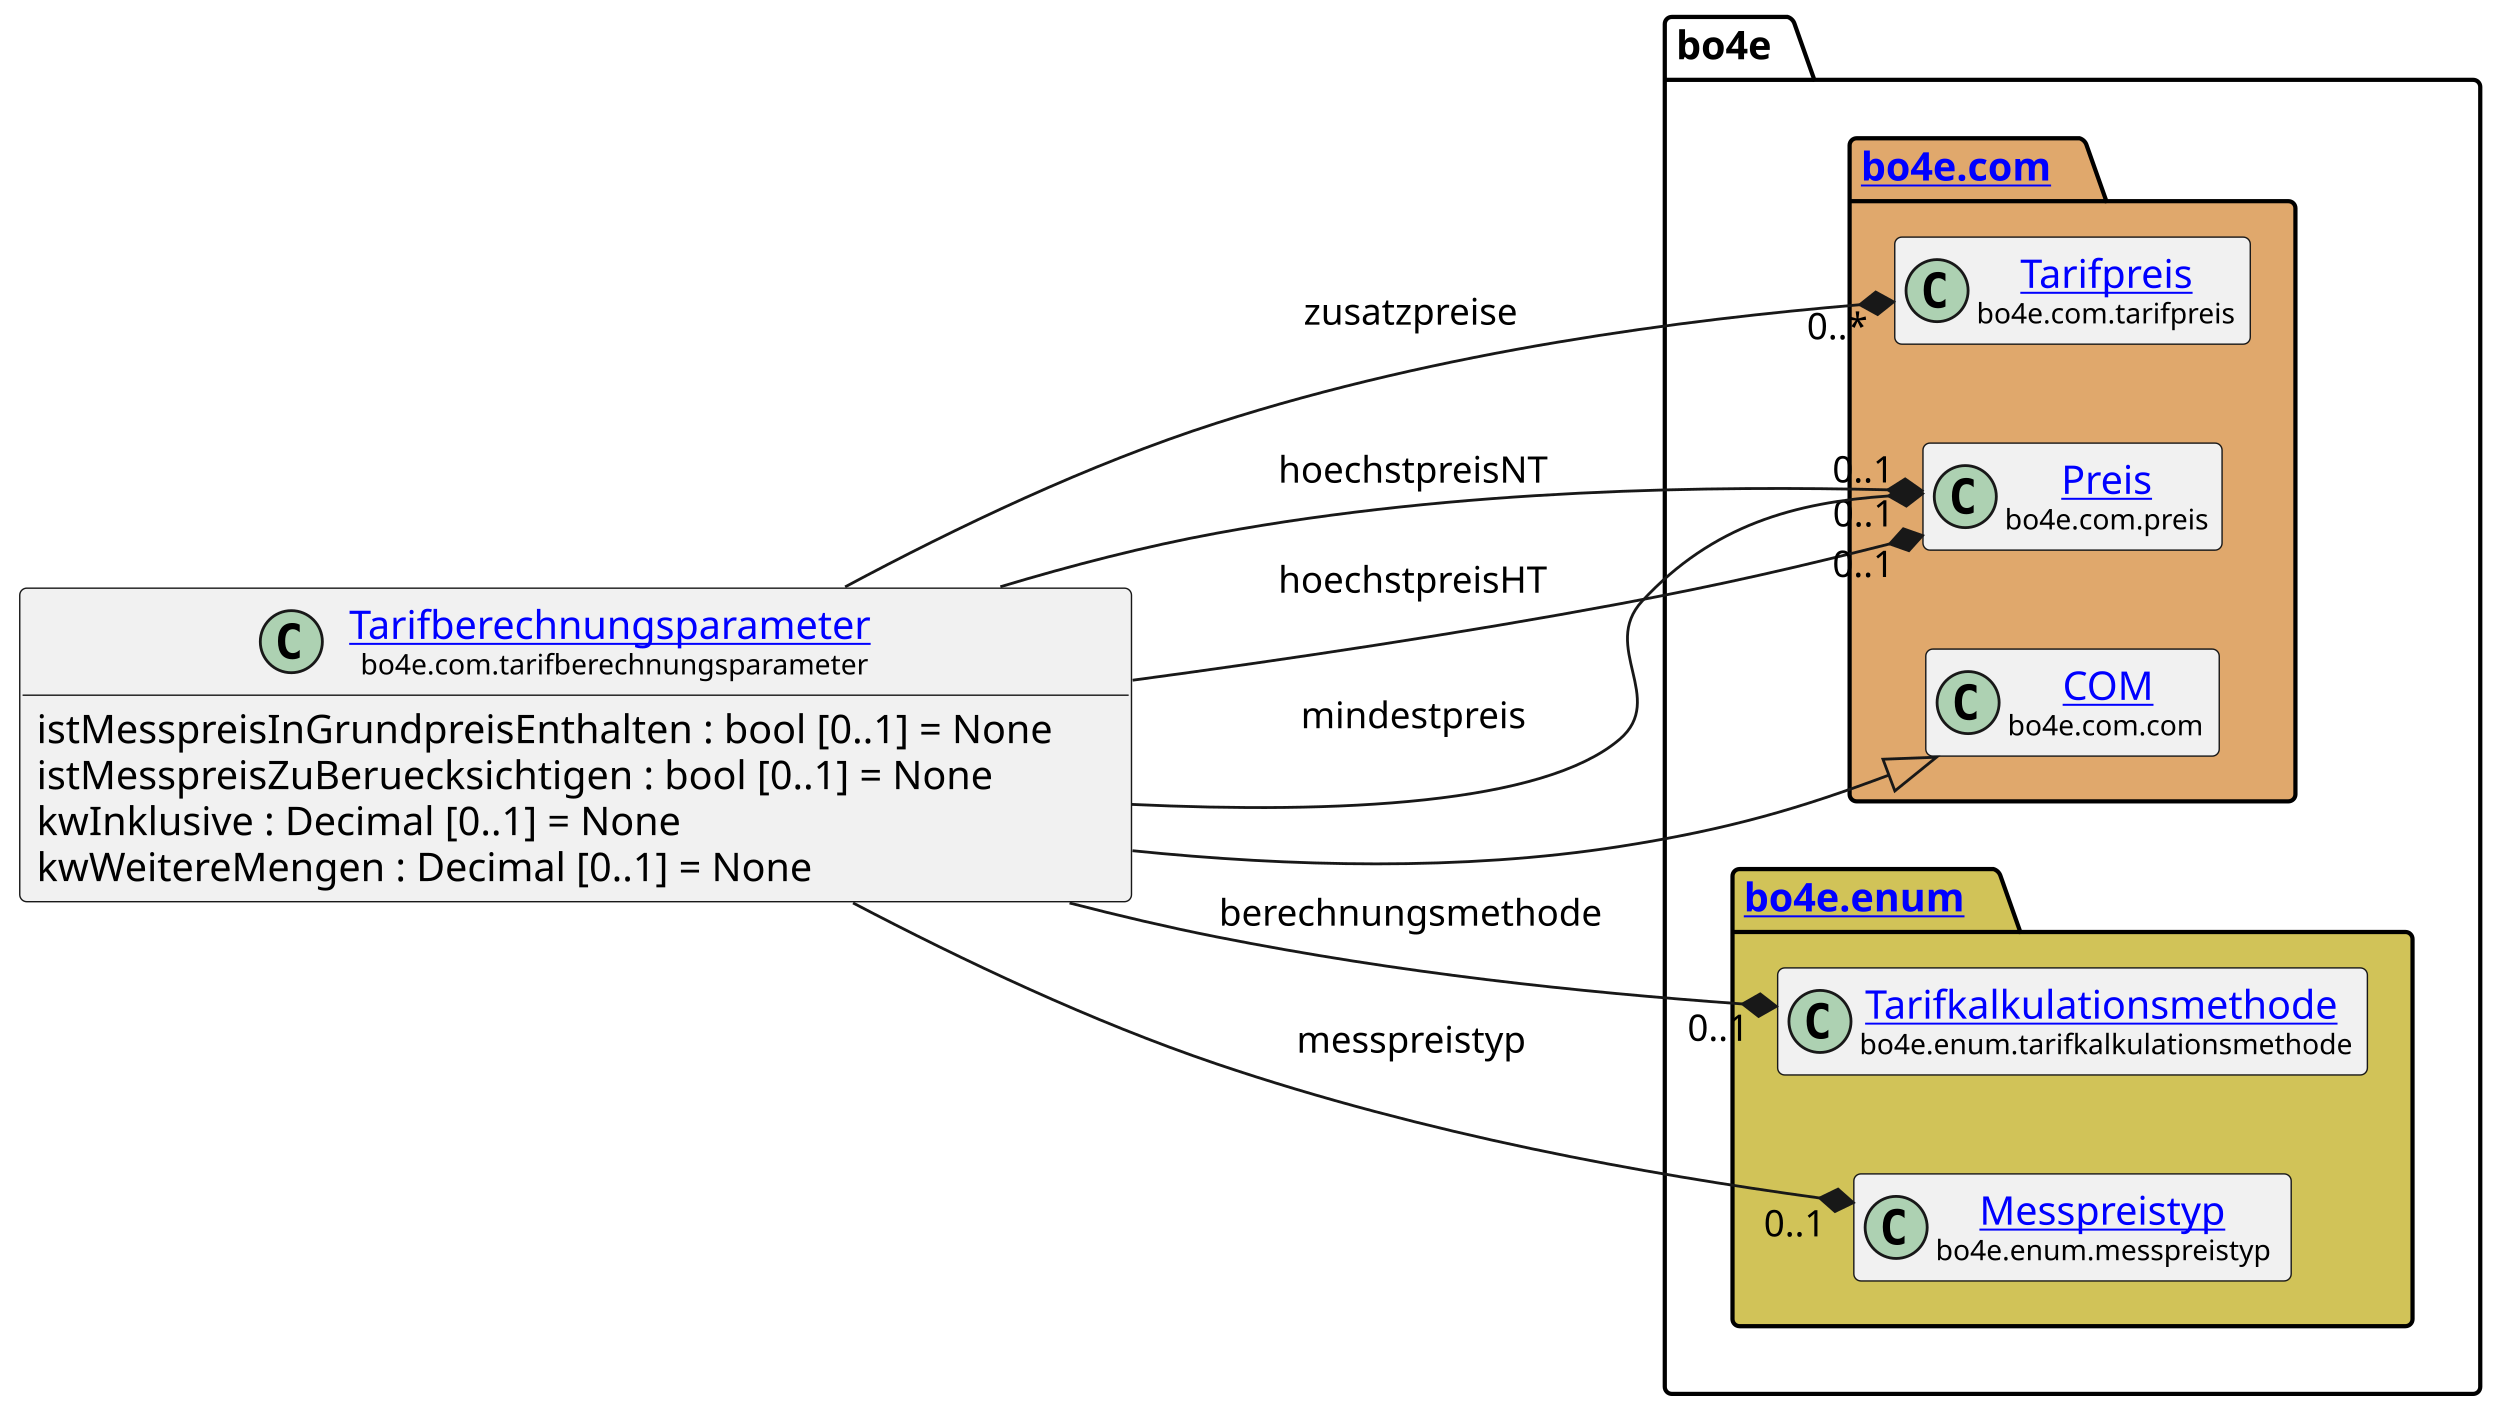
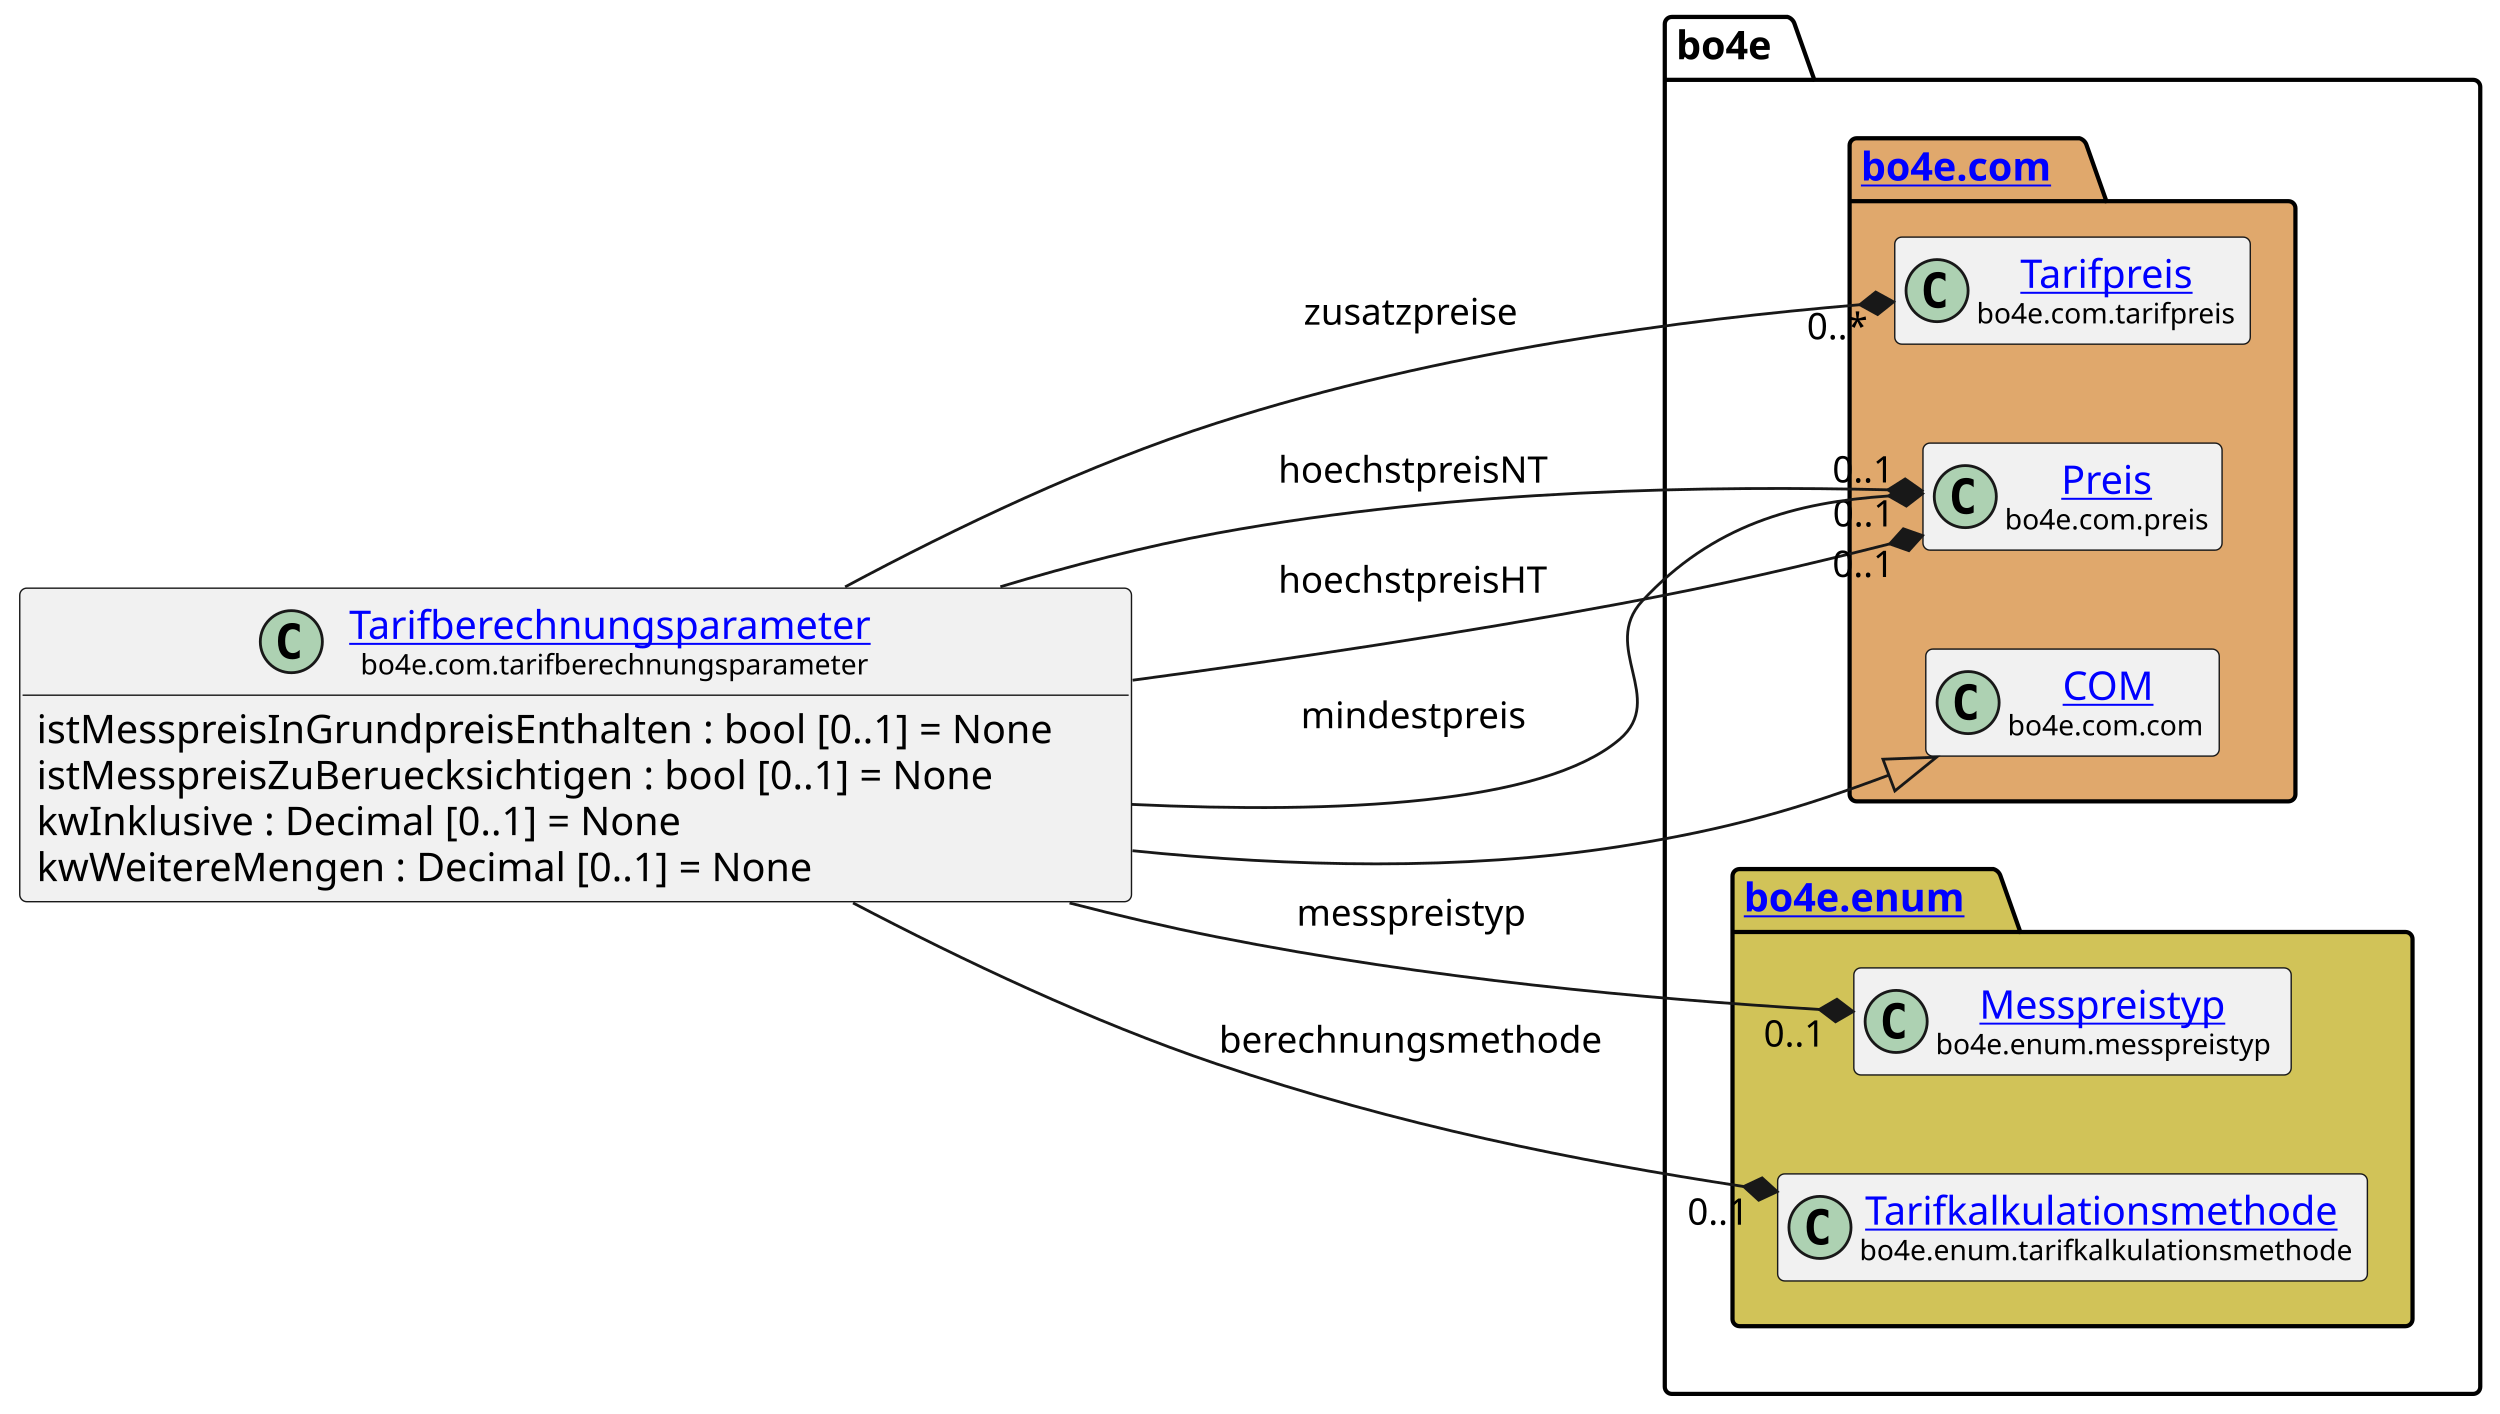
<svg xmlns="http://www.w3.org/2000/svg" xmlns:xlink="http://www.w3.org/1999/xlink" contentStyleType="text/css" height="501px" preserveAspectRatio="none" style="width:886px;height:501px;background:#FFFFFF;" version="1.1" viewBox="0 0 886 501" width="886px" zoomAndPan="magnify">
  <defs />
  <g>
    <g id="cluster_bo4e">
      <path d="M592.5,6 L633.5,6 A3.75,3.75 0 0 1 636,8.5 L643,28.297 L876.5,28.297 A2.5,2.5 0 0 1 879,30.797 L879,491.5 A2.5,2.5 0 0 1 876.5,494 L592.5,494 A2.5,2.5 0 0 1 590,491.5 L590,8.5 A2.5,2.5 0 0 1 592.5,6 " fill="none" style="stroke:#000000;stroke-width:1.5;" />
      <line style="stroke:#000000;stroke-width:1.5;" x1="590" x2="643" y1="28.297" y2="28.297" />
      <text fill="#000000" font-family="sans-serif" font-size="14" font-weight="bold" lengthAdjust="spacing" textLength="40" x="594" y="20.995">bo4e</text>
    </g>
    <g id="cluster_com">
      <path d="M658,49 L737,49 A3.75,3.75 0 0 1 739.5,51.5 L746.5,71.297 L811,71.297 A2.5,2.5 0 0 1 813.5,73.797 L813.5,281.5 A2.5,2.5 0 0 1 811,284 L658,284 A2.5,2.5 0 0 1 655.5,281.5 L655.5,51.5 A2.5,2.5 0 0 1 658,49 " fill="#E0A86C" style="stroke:#000000;stroke-width:1.5;" />
      <line style="stroke:#000000;stroke-width:1.5;" x1="655.5" x2="746.5" y1="71.297" y2="71.297" />
      <a href="https://bo4e.github.io/BO4E-python/latest/api/bo4e.com.html" target="_top" title="https://bo4e.github.io/BO4E-python/latest/api/bo4e.com.html" xlink:actuate="onRequest" xlink:href="https://bo4e.github.io/BO4E-python/latest/api/bo4e.com.html" xlink:show="new" xlink:title="https://bo4e.github.io/BO4E-python/latest/api/bo4e.com.html" xlink:type="simple">
        <text fill="#0000FF" font-family="sans-serif" font-size="14" font-weight="bold" lengthAdjust="spacing" text-decoration="underline" textLength="78" x="659.5" y="63.995">bo4e.com</text>
      </a>
    </g>
    <g id="cluster_enum">
      <path d="M616.5,308 L706.5,308 A3.75,3.75 0 0 1 709,310.5 L716,330.297 L852.5,330.297 A2.5,2.5 0 0 1 855,332.797 L855,467.5 A2.5,2.5 0 0 1 852.5,470 L616.5,470 A2.5,2.5 0 0 1 614,467.5 L614,310.5 A2.5,2.5 0 0 1 616.5,308 " fill="#D1C358" style="stroke:#000000;stroke-width:1.5;" />
      <line style="stroke:#000000;stroke-width:1.5;" x1="614" x2="716" y1="330.297" y2="330.297" />
      <a href="https://bo4e.github.io/BO4E-python/latest/api/bo4e.enum.html" target="_top" title="https://bo4e.github.io/BO4E-python/latest/api/bo4e.enum.html" xlink:actuate="onRequest" xlink:href="https://bo4e.github.io/BO4E-python/latest/api/bo4e.enum.html" xlink:show="new" xlink:title="https://bo4e.github.io/BO4E-python/latest/api/bo4e.enum.html" xlink:type="simple">
        <text fill="#0000FF" font-family="sans-serif" font-size="14" font-weight="bold" lengthAdjust="spacing" text-decoration="underline" textLength="89" x="618" y="322.995">bo4e.enum</text>
      </a>
    </g>
    <g id="elem_Tarifpreis">
      <rect codeLine="11" fill="#F1F1F1" height="37.938" id="Tarifpreis" rx="2.5" ry="2.5" style="stroke:#181818;stroke-width:0.5;" width="126" x="671.5" y="84.03" />
      <ellipse cx="686.5" cy="102.999" fill="#ADD1B2" rx="11" ry="11" style="stroke:#181818;stroke-width:1.0;" />
      <path d="M689.469,108.639 Q688.891,108.936 688.25,109.077 Q687.609,109.233 686.906,109.233 Q684.406,109.233 683.078,107.593 Q681.766,105.936 681.766,102.811 Q681.766,99.686 683.078,98.03 Q684.406,96.374 686.906,96.374 Q687.609,96.374 688.25,96.53 Q688.906,96.686 689.469,96.983 L689.469,99.702 Q688.844,99.124 688.25,98.858 Q687.656,98.577 687.031,98.577 Q685.688,98.577 685,99.655 Q684.312,100.718 684.312,102.811 Q684.312,104.905 685,105.983 Q685.688,107.046 687.031,107.046 Q687.656,107.046 688.25,106.78 Q688.844,106.499 689.469,105.921 L689.469,108.639 Z " fill="#000000" />
      <a href="https://bo4e.github.io/BO4E-python/latest/api/bo4e.com.html#bo4e.com.tarifpreis.Tarifpreis" target="_top" title="https://bo4e.github.io/BO4E-python/latest/api/bo4e.com.html#bo4e.com.tarifpreis.Tarifpreis" xlink:actuate="onRequest" xlink:href="https://bo4e.github.io/BO4E-python/latest/api/bo4e.com.html#bo4e.com.tarifpreis.Tarifpreis" xlink:show="new" xlink:title="https://bo4e.github.io/BO4E-python/latest/api/bo4e.com.html#bo4e.com.tarifpreis.Tarifpreis" xlink:type="simple">
        <text fill="#0000FF" font-family="sans-serif" font-size="14" lengthAdjust="spacing" text-decoration="underline" textLength="63" x="716" y="102.025">Tarifpreis</text>
      </a>
      <text fill="#000000" font-family="sans-serif" font-size="10" lengthAdjust="spacing" textLength="94" x="700.5" y="114.609">bo4e.com.tarifpreis</text>
    </g>
    <g id="elem_Preis">
      <rect codeLine="12" fill="#F1F1F1" height="37.938" id="Preis" rx="2.5" ry="2.5" style="stroke:#181818;stroke-width:0.5;" width="106" x="681.5" y="157.03" />
      <ellipse cx="696.5" cy="175.999" fill="#ADD1B2" rx="11" ry="11" style="stroke:#181818;stroke-width:1.0;" />
      <path d="M699.469,181.639 Q698.891,181.936 698.25,182.077 Q697.609,182.233 696.906,182.233 Q694.406,182.233 693.078,180.593 Q691.766,178.936 691.766,175.811 Q691.766,172.686 693.078,171.03 Q694.406,169.374 696.906,169.374 Q697.609,169.374 698.25,169.53 Q698.906,169.686 699.469,169.983 L699.469,172.702 Q698.844,172.124 698.25,171.858 Q697.656,171.577 697.031,171.577 Q695.688,171.577 695,172.655 Q694.312,173.718 694.312,175.811 Q694.312,177.905 695,178.983 Q695.688,180.046 697.031,180.046 Q697.656,180.046 698.25,179.78 Q698.844,179.499 699.469,178.921 L699.469,181.639 Z " fill="#000000" />
      <a href="https://bo4e.github.io/BO4E-python/latest/api/bo4e.com.html#bo4e.com.preis.Preis" target="_top" title="https://bo4e.github.io/BO4E-python/latest/api/bo4e.com.html#bo4e.com.preis.Preis" xlink:actuate="onRequest" xlink:href="https://bo4e.github.io/BO4E-python/latest/api/bo4e.com.html#bo4e.com.preis.Preis" xlink:show="new" xlink:title="https://bo4e.github.io/BO4E-python/latest/api/bo4e.com.html#bo4e.com.preis.Preis" xlink:type="simple">
        <text fill="#0000FF" font-family="sans-serif" font-size="14" lengthAdjust="spacing" text-decoration="underline" textLength="34" x="730.5" y="175.025">Preis</text>
      </a>
      <text fill="#000000" font-family="sans-serif" font-size="10" lengthAdjust="spacing" textLength="74" x="710.5" y="187.609">bo4e.com.preis</text>
    </g>
    <g id="elem_COM">
      <rect codeLine="13" fill="#F1F1F1" height="37.938" id="COM" rx="2.5" ry="2.5" style="stroke:#181818;stroke-width:0.5;" width="104" x="682.5" y="230.03" />
      <ellipse cx="697.5" cy="248.999" fill="#ADD1B2" rx="11" ry="11" style="stroke:#181818;stroke-width:1.0;" />
      <path d="M700.469,254.639 Q699.891,254.936 699.25,255.077 Q698.609,255.233 697.906,255.233 Q695.406,255.233 694.078,253.593 Q692.766,251.936 692.766,248.811 Q692.766,245.686 694.078,244.03 Q695.406,242.374 697.906,242.374 Q698.609,242.374 699.25,242.53 Q699.906,242.686 700.469,242.983 L700.469,245.702 Q699.844,245.124 699.25,244.858 Q698.656,244.577 698.031,244.577 Q696.688,244.577 696,245.655 Q695.312,246.718 695.312,248.811 Q695.312,250.905 696,251.983 Q696.688,253.046 698.031,253.046 Q698.656,253.046 699.25,252.78 Q699.844,252.499 700.469,251.921 L700.469,254.639 Z " fill="#000000" />
      <a href="https://bo4e.github.io/BO4E-python/latest/api/bo4e.com.html#bo4e.com.com.COM" target="_top" title="https://bo4e.github.io/BO4E-python/latest/api/bo4e.com.html#bo4e.com.com.COM" xlink:actuate="onRequest" xlink:href="https://bo4e.github.io/BO4E-python/latest/api/bo4e.com.html#bo4e.com.com.COM" xlink:show="new" xlink:title="https://bo4e.github.io/BO4E-python/latest/api/bo4e.com.html#bo4e.com.com.COM" xlink:type="simple">
        <text fill="#0000FF" font-family="sans-serif" font-size="14" lengthAdjust="spacing" text-decoration="underline" textLength="33" x="731" y="248.025">COM</text>
      </a>
      <text fill="#000000" font-family="sans-serif" font-size="10" lengthAdjust="spacing" textLength="72" x="711.5" y="260.609">bo4e.com.com</text>
    </g>
+     <g id="elem_Messpreistyp">
+       <rect codeLine="16" fill="#F1F1F1" height="37.938" id="Messpreistyp" rx="2.5" ry="2.5" style="stroke:#181818;stroke-width:0.5;" width="155" x="657" y="343.03" />
+       <ellipse cx="672" cy="361.999" fill="#ADD1B2" rx="11" ry="11" style="stroke:#181818;stroke-width:1.0;" />
+       <path d="M674.969,367.639 Q674.391,367.936 673.75,368.077 Q673.109,368.233 672.406,368.233 Q669.906,368.233 668.578,366.592 Q667.266,364.936 667.266,361.811 Q667.266,358.686 668.578,357.03 Q669.906,355.374 672.406,355.374 Q673.109,355.374 673.75,355.53 Q674.406,355.686 674.969,355.983 L674.969,358.702 Q674.344,358.124 673.75,357.858 Q673.156,357.577 672.531,357.577 Q671.188,357.577 670.5,358.655 Q669.812,359.717 669.812,361.811 Q669.812,363.905 670.5,364.983 Q671.188,366.046 672.531,366.046 Q673.156,366.046 673.75,365.78 Q674.344,365.499 674.969,364.921 L674.969,367.639 Z " fill="#000000" />
+       <a href="https://bo4e.github.io/BO4E-python/latest/api/bo4e.enum.html#bo4e.enum.messpreistyp.Messpreistyp" target="_top" title="https://bo4e.github.io/BO4E-python/latest/api/bo4e.enum.html#bo4e.enum.messpreistyp.Messpreistyp" xlink:actuate="onRequest" xlink:href="https://bo4e.github.io/BO4E-python/latest/api/bo4e.enum.html#bo4e.enum.messpreistyp.Messpreistyp" xlink:show="new" xlink:title="https://bo4e.github.io/BO4E-python/latest/api/bo4e.enum.html#bo4e.enum.messpreistyp.Messpreistyp" xlink:type="simple">
+         <text fill="#0000FF" font-family="sans-serif" font-size="14" lengthAdjust="spacing" text-decoration="underline" textLength="92" x="701.5" y="361.025">Messpreistyp</text>
+       </a>
+       <text fill="#000000" font-family="sans-serif" font-size="10" lengthAdjust="spacing" textLength="123" x="686" y="373.609">bo4e.enum.messpreistyp</text>
+     </g>
    <g id="elem_Tarifkalkulationsmethode">
-       <rect codeLine="16" fill="#F1F1F1" height="37.938" id="Tarifkalkulationsmethode" rx="2.5" ry="2.5" style="stroke:#181818;stroke-width:0.5;" width="209" x="630" y="343.03" />
-       <ellipse cx="645" cy="361.999" fill="#ADD1B2" rx="11" ry="11" style="stroke:#181818;stroke-width:1.0;" />
-       <path d="M647.969,367.639 Q647.391,367.936 646.75,368.077 Q646.109,368.233 645.406,368.233 Q642.906,368.233 641.578,366.592 Q640.266,364.936 640.266,361.811 Q640.266,358.686 641.578,357.03 Q642.906,355.374 645.406,355.374 Q646.109,355.374 646.75,355.53 Q647.406,355.686 647.969,355.983 L647.969,358.702 Q647.344,358.124 646.75,357.858 Q646.156,357.577 645.531,357.577 Q644.188,357.577 643.5,358.655 Q642.812,359.717 642.812,361.811 Q642.812,363.905 643.5,364.983 Q644.188,366.046 645.531,366.046 Q646.156,366.046 646.75,365.78 Q647.344,365.499 647.969,364.921 L647.969,367.639 Z " fill="#000000" />
+       <rect codeLine="17" fill="#F1F1F1" height="37.938" id="Tarifkalkulationsmethode" rx="2.5" ry="2.5" style="stroke:#181818;stroke-width:0.5;" width="209" x="630" y="416.03" />
+       <ellipse cx="645" cy="434.999" fill="#ADD1B2" rx="11" ry="11" style="stroke:#181818;stroke-width:1.0;" />
+       <path d="M647.969,440.639 Q647.391,440.936 646.75,441.077 Q646.109,441.233 645.406,441.233 Q642.906,441.233 641.578,439.592 Q640.266,437.936 640.266,434.811 Q640.266,431.686 641.578,430.03 Q642.906,428.374 645.406,428.374 Q646.109,428.374 646.75,428.53 Q647.406,428.686 647.969,428.983 L647.969,431.702 Q647.344,431.124 646.75,430.858 Q646.156,430.577 645.531,430.577 Q644.188,430.577 643.5,431.655 Q642.812,432.717 642.812,434.811 Q642.812,436.905 643.5,437.983 Q644.188,439.046 645.531,439.046 Q646.156,439.046 646.75,438.78 Q647.344,438.499 647.969,437.921 L647.969,440.639 Z " fill="#000000" />
      <a href="https://bo4e.github.io/BO4E-python/latest/api/bo4e.enum.html#bo4e.enum.tarifkalkulationsmethode.Tarifkalkulationsmethode" target="_top" title="https://bo4e.github.io/BO4E-python/latest/api/bo4e.enum.html#bo4e.enum.tarifkalkulationsmethode.Tarifkalkulationsmethode" xlink:actuate="onRequest" xlink:href="https://bo4e.github.io/BO4E-python/latest/api/bo4e.enum.html#bo4e.enum.tarifkalkulationsmethode.Tarifkalkulationsmethode" xlink:show="new" xlink:title="https://bo4e.github.io/BO4E-python/latest/api/bo4e.enum.html#bo4e.enum.tarifkalkulationsmethode.Tarifkalkulationsmethode" xlink:type="simple">
-         <text fill="#0000FF" font-family="sans-serif" font-size="14" lengthAdjust="spacing" text-decoration="underline" textLength="173" x="661" y="361.025">Tarifkalkulationsmethode</text>
+         <text fill="#0000FF" font-family="sans-serif" font-size="14" lengthAdjust="spacing" text-decoration="underline" textLength="173" x="661" y="434.025">Tarifkalkulationsmethode</text>
      </a>
-       <text fill="#000000" font-family="sans-serif" font-size="10" lengthAdjust="spacing" textLength="177" x="659" y="373.609">bo4e.enum.tarifkalkulationsmethode</text>
-     </g>
-     <g id="elem_Messpreistyp">
-       <rect codeLine="17" fill="#F1F1F1" height="37.938" id="Messpreistyp" rx="2.5" ry="2.5" style="stroke:#181818;stroke-width:0.5;" width="155" x="657" y="416.03" />
-       <ellipse cx="672" cy="434.999" fill="#ADD1B2" rx="11" ry="11" style="stroke:#181818;stroke-width:1.0;" />
-       <path d="M674.969,440.639 Q674.391,440.936 673.75,441.077 Q673.109,441.233 672.406,441.233 Q669.906,441.233 668.578,439.592 Q667.266,437.936 667.266,434.811 Q667.266,431.686 668.578,430.03 Q669.906,428.374 672.406,428.374 Q673.109,428.374 673.75,428.53 Q674.406,428.686 674.969,428.983 L674.969,431.702 Q674.344,431.124 673.75,430.858 Q673.156,430.577 672.531,430.577 Q671.188,430.577 670.5,431.655 Q669.812,432.717 669.812,434.811 Q669.812,436.905 670.5,437.983 Q671.188,439.046 672.531,439.046 Q673.156,439.046 673.75,438.78 Q674.344,438.499 674.969,437.921 L674.969,440.639 Z " fill="#000000" />
-       <a href="https://bo4e.github.io/BO4E-python/latest/api/bo4e.enum.html#bo4e.enum.messpreistyp.Messpreistyp" target="_top" title="https://bo4e.github.io/BO4E-python/latest/api/bo4e.enum.html#bo4e.enum.messpreistyp.Messpreistyp" xlink:actuate="onRequest" xlink:href="https://bo4e.github.io/BO4E-python/latest/api/bo4e.enum.html#bo4e.enum.messpreistyp.Messpreistyp" xlink:show="new" xlink:title="https://bo4e.github.io/BO4E-python/latest/api/bo4e.enum.html#bo4e.enum.messpreistyp.Messpreistyp" xlink:type="simple">
-         <text fill="#0000FF" font-family="sans-serif" font-size="14" lengthAdjust="spacing" text-decoration="underline" textLength="92" x="701.5" y="434.025">Messpreistyp</text>
-       </a>
-       <text fill="#000000" font-family="sans-serif" font-size="10" lengthAdjust="spacing" textLength="123" x="686" y="446.609">bo4e.enum.messpreistyp</text>
+       <text fill="#000000" font-family="sans-serif" font-size="10" lengthAdjust="spacing" textLength="177" x="659" y="446.609">bo4e.enum.tarifkalkulationsmethode</text>
    </g>
    <g id="elem_Tarifberechnungsparameter">
      <rect codeLine="3" fill="#F1F1F1" height="111.125" id="Tarifberechnungsparameter" rx="2.5" ry="2.5" style="stroke:#181818;stroke-width:0.5;" width="394" x="7" y="208.44" />
      <ellipse cx="103.25" cy="227.409" fill="#ADD1B2" rx="11" ry="11" style="stroke:#181818;stroke-width:1.0;" />
      <path d="M106.219,233.049 Q105.641,233.346 105,233.487 Q104.359,233.643 103.656,233.643 Q101.156,233.643 99.828,232.002 Q98.516,230.346 98.516,227.221 Q98.516,224.096 99.828,222.44 Q101.156,220.784 103.656,220.784 Q104.359,220.784 105,220.94 Q105.656,221.096 106.219,221.393 L106.219,224.112 Q105.594,223.534 105,223.268 Q104.406,222.987 103.781,222.987 Q102.438,222.987 101.75,224.065 Q101.062,225.127 101.062,227.221 Q101.062,229.315 101.75,230.393 Q102.438,231.456 103.781,231.456 Q104.406,231.456 105,231.19 Q105.594,230.909 106.219,230.331 L106.219,233.049 Z " fill="#000000" />
      <a href="https://bo4e.github.io/BO4E-python/latest/api/bo4e.com.html#bo4e.com.tarifberechnungsparameter.Tarifberechnungsparameter" target="_top" title="https://bo4e.github.io/BO4E-python/latest/api/bo4e.com.html#bo4e.com.tarifberechnungsparameter.Tarifberechnungsparameter" xlink:actuate="onRequest" xlink:href="https://bo4e.github.io/BO4E-python/latest/api/bo4e.com.html#bo4e.com.tarifberechnungsparameter.Tarifberechnungsparameter" xlink:show="new" xlink:title="https://bo4e.github.io/BO4E-python/latest/api/bo4e.com.html#bo4e.com.tarifberechnungsparameter.Tarifberechnungsparameter" xlink:type="simple">
        <text fill="#0000FF" font-family="sans-serif" font-size="14" lengthAdjust="spacing" text-decoration="underline" textLength="193" x="123.75" y="226.435">Tarifberechnungsparameter</text>
      </a>
      <text fill="#000000" font-family="sans-serif" font-size="10" lengthAdjust="spacing" textLength="185" x="127.75" y="239.019">bo4e.com.tarifberechnungsparameter</text>
      <line style="stroke:#181818;stroke-width:0.5;" x1="8" x2="400" y1="246.377" y2="246.377" />
      <text fill="#000000" font-family="sans-serif" font-size="14" lengthAdjust="spacing" textLength="382" x="13" y="263.373">istMesspreisInGrundpreisEnthalten : bool [0..1] = None</text>
      <text fill="#000000" font-family="sans-serif" font-size="14" lengthAdjust="spacing" textLength="367" x="13" y="279.67">istMesspreisZuBeruecksichtigen : bool [0..1] = None</text>
      <text fill="#000000" font-family="sans-serif" font-size="14" lengthAdjust="spacing" textLength="243" x="13" y="295.966">kwInklusive : Decimal [0..1] = None</text>
      <text fill="#000000" font-family="sans-serif" font-size="14" lengthAdjust="spacing" textLength="294" x="13" y="312.263">kwWeitereMengen : Decimal [0..1] = None</text>
    </g>
    <g id="link_Tarifberechnungsparameter_COM">
      <path codeLine="20" d="M401.34,301.49 C457.29,307.21 518.19,308.71 574,300 C612.78,293.95 638.159,286.427 669.428,274.687 " fill="none" id="Tarifberechnungsparameter-to-COM" style="stroke:#181818;stroke-width:1.0;" />
      <polygon fill="none" points="686.28,268.36,667.32,269.07,671.537,280.304,686.28,268.36" style="stroke:#181818;stroke-width:1.0;" />
    </g>
    <g id="link_Tarifberechnungsparameter_Tarifkalkulationsmethode">
-       <path codeLine="21" d="M379.05,320.02 C396.49,324.53 414.02,328.64 431,332 C496.36,344.95 558.851,351.553 617.551,355.803 " fill="none" id="Tarifberechnungsparameter-to-Tarifkalkulationsmethode" style="stroke:#181818;stroke-width:1.0;" />
-       <polygon fill="#181818" points="629.52,356.67,623.824,352.247,617.551,355.803,623.247,360.226,629.52,356.67" style="stroke:#181818;stroke-width:1.0;" />
-       <text fill="#000000" font-family="sans-serif" font-size="13" lengthAdjust="spacing" textLength="141" x="432" y="328.067">berechnungsmethode</text>
-       <text fill="#000000" font-family="sans-serif" font-size="13" lengthAdjust="spacing" textLength="24" x="598.026" y="368.88">0..1</text>
+       <path codeLine="21" d="M302.32,320 C341.3,340.46 387.27,362.19 431,377 C495.45,398.83 558.707,411.484 617.967,420.504 " fill="none" id="Tarifberechnungsparameter-to-Tarifkalkulationsmethode" style="stroke:#181818;stroke-width:1.0;" />
+       <polygon fill="#181818" points="629.83,422.31,624.5,417.453,617.967,420.504,623.296,425.362,629.83,422.31" style="stroke:#181818;stroke-width:1.0;" />
+       <text fill="#000000" font-family="sans-serif" font-size="13" lengthAdjust="spacing" textLength="141" x="432" y="373.067">berechnungsmethode</text>
+       <text fill="#000000" font-family="sans-serif" font-size="13" lengthAdjust="spacing" textLength="24" x="597.991" y="434.033">0..1</text>
    </g>
    <g id="link_Tarifberechnungsparameter_Messpreistyp">
-       <path codeLine="22" d="M302.32,320 C341.3,340.46 387.27,362.19 431,377 C505.71,402.3 582.861,416.07 644.911,424.579 " fill="none" id="Tarifberechnungsparameter-to-Messpreistyp" style="stroke:#181818;stroke-width:1.0;" />
-       <polygon fill="#181818" points="656.8,426.21,651.399,421.432,644.911,424.579,650.312,429.358,656.8,426.21" style="stroke:#181818;stroke-width:1.0;" />
-       <text fill="#000000" font-family="sans-serif" font-size="13" lengthAdjust="spacing" textLength="86" x="459.5" y="373.067">messpreistyp</text>
-       <text fill="#000000" font-family="sans-serif" font-size="13" lengthAdjust="spacing" textLength="24" x="625.091" y="438.172">0..1</text>
+       <path codeLine="22" d="M379.05,320.02 C396.49,324.53 414.02,328.64 431,332 C506.97,347.05 583.273,353.962 644.773,357.752 " fill="none" id="Tarifberechnungsparameter-to-Messpreistyp" style="stroke:#181818;stroke-width:1.0;" />
+       <polygon fill="#181818" points="656.75,358.49,651.007,354.128,644.773,357.752,650.515,362.113,656.75,358.49" style="stroke:#181818;stroke-width:1.0;" />
+       <text fill="#000000" font-family="sans-serif" font-size="13" lengthAdjust="spacing" textLength="86" x="459.5" y="328.067">messpreistyp</text>
+       <text fill="#000000" font-family="sans-serif" font-size="13" lengthAdjust="spacing" textLength="24" x="625.037" y="370.906">0..1</text>
    </g>
    <g id="link_Tarifberechnungsparameter_Preis">
      <path codeLine="23" d="M354.53,207.95 C379.75,200.36 405.89,193.61 431,189 C517.6,173.09 608.383,172.143 669.093,173.594 " fill="none" id="Tarifberechnungsparameter-to-Preis" style="stroke:#181818;stroke-width:1.0;" />
      <polygon fill="#181818" points="681.09,173.88,675.187,169.738,669.093,173.594,674.996,177.736,681.09,173.88" style="stroke:#181818;stroke-width:1.0;" />
      <text fill="#000000" font-family="sans-serif" font-size="13" lengthAdjust="spacing" textLength="99" x="453" y="171.067">hoechstpreisNT</text>
      <text fill="#000000" font-family="sans-serif" font-size="13" lengthAdjust="spacing" textLength="24" x="649.527" y="186.577">0..1</text>
    </g>
    <g id="link_Tarifberechnungsparameter_Preis">
      <path codeLine="24" d="M401.39,241.07 C457.34,233.54 518.23,224.4 574,214 C610.1,207.27 638.688,200.618 669.708,192.757 " fill="none" id="Tarifberechnungsparameter-to-Preis-1" style="stroke:#181818;stroke-width:1.0;" />
      <polygon fill="#181818" points="681.34,189.81,674.541,187.406,669.708,192.757,676.506,195.161,681.34,189.81" style="stroke:#181818;stroke-width:1.0;" />
      <text fill="#000000" font-family="sans-serif" font-size="13" lengthAdjust="spacing" textLength="99" x="453" y="210.067">hoechstpreisHT</text>
      <text fill="#000000" font-family="sans-serif" font-size="13" lengthAdjust="spacing" textLength="24" x="649.399" y="204.482">0..1</text>
    </g>
    <g id="link_Tarifberechnungsparameter_Preis">
      <path codeLine="25" d="M401.03,285.08 C474.66,288.51 547.09,285 574,262 C590.77,247.66 567.01,229.2 582,213 C607.01,185.97 636.228,178.04 669.358,175.77 " fill="none" id="Tarifberechnungsparameter-to-Preis-2" style="stroke:#181818;stroke-width:1.0;" />
      <polygon fill="#181818" points="681.33,174.95,675.071,171.369,669.358,175.77,675.617,179.351,681.33,174.95" style="stroke:#181818;stroke-width:1.0;" />
      <text fill="#000000" font-family="sans-serif" font-size="13" lengthAdjust="spacing" textLength="83" x="461" y="258.067">mindestpreis</text>
      <text fill="#000000" font-family="sans-serif" font-size="13" lengthAdjust="spacing" textLength="24" x="649.387" y="170.983">0..1</text>
    </g>
    <g id="link_Tarifberechnungsparameter_Tarifpreis">
      <path codeLine="26" d="M299.51,208 C338.96,186.86 386.02,164.44 431,150 C511.59,124.13 597.013,113.277 659.113,107.997 " fill="none" id="Tarifberechnungsparameter-to-Tarifpreis" style="stroke:#181818;stroke-width:1.0;" />
      <polygon fill="#181818" points="671.07,106.98,664.753,103.503,659.113,107.997,665.43,111.474,671.07,106.98" style="stroke:#181818;stroke-width:1.0;" />
      <text fill="#000000" font-family="sans-serif" font-size="13" lengthAdjust="spacing" textLength="81" x="462" y="115.067">zusatzpreise</text>
      <text fill="#000000" font-family="sans-serif" font-size="13" lengthAdjust="spacing" textLength="23" x="640.343" y="120.238">0..*</text>
    </g>
  </g>
</svg>
